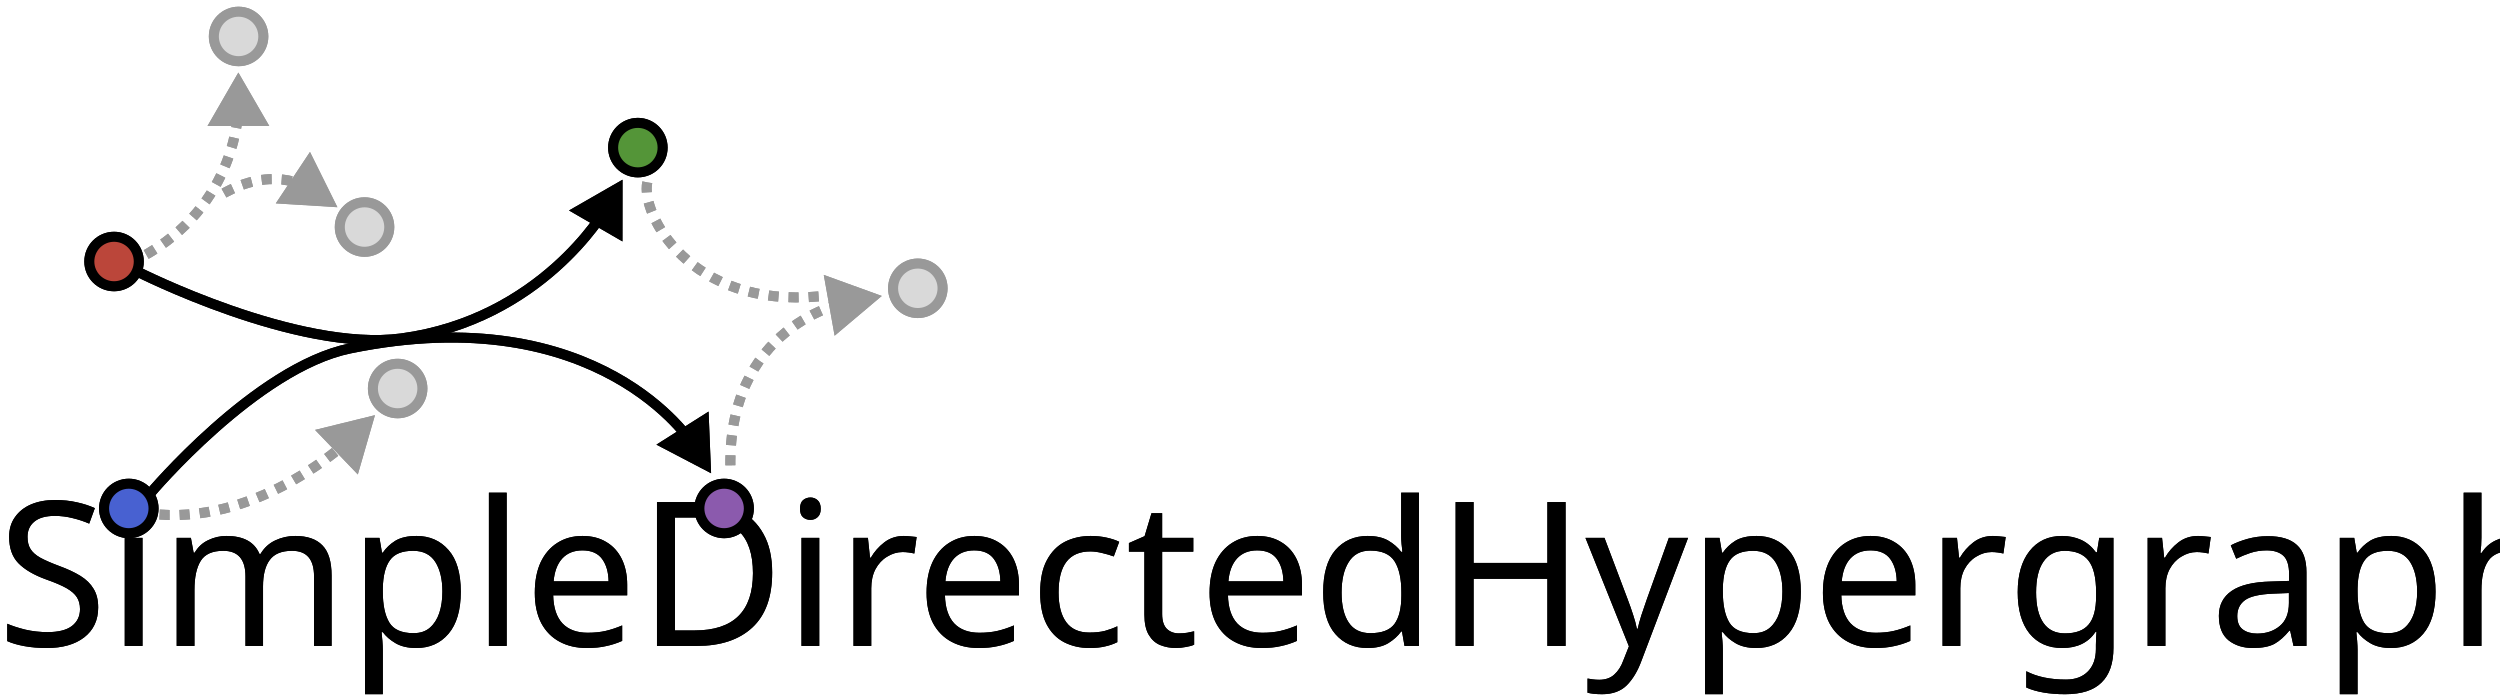
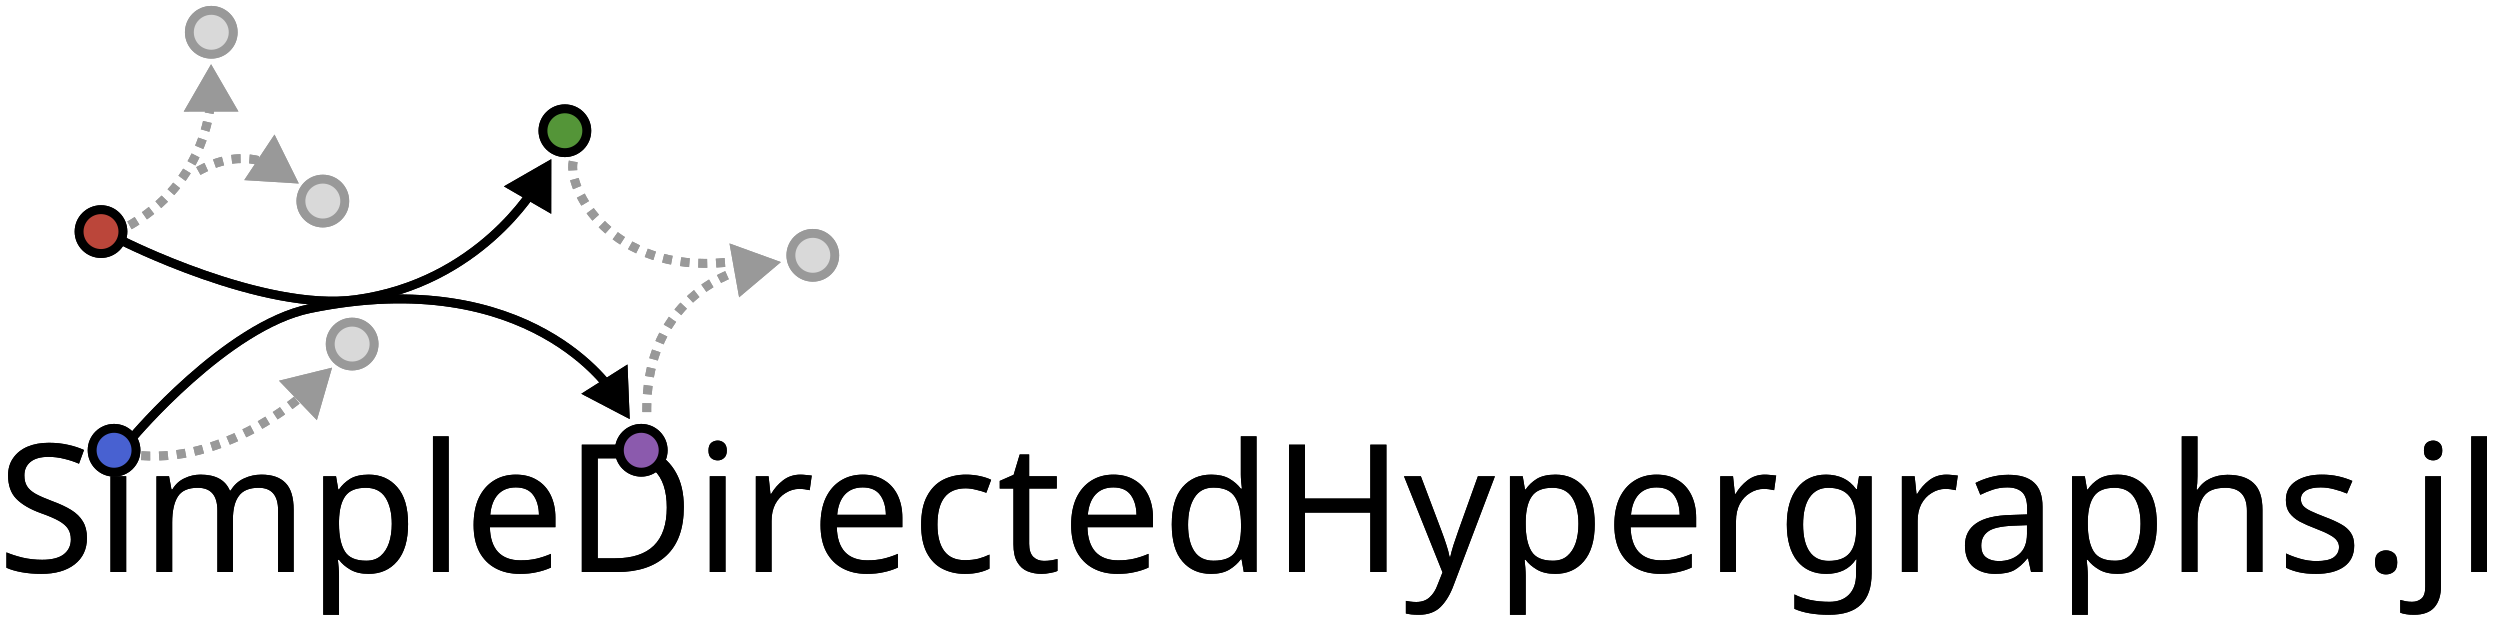
- <svg xmlns="http://www.w3.org/2000/svg" width="186.855mm" height="52.314mm" viewBox="0 0 186.855 52.314" version="1.1" id="svg1">
+ <svg xmlns="http://www.w3.org/2000/svg" width="211mm" height="52.314mm" viewBox="0 0 211 52.314" version="1.1" id="svg1">
  <defs id="defs1">
    <marker style="overflow:visible" id="Triangle" refX="0" refY="0" orient="auto-start-reverse" markerWidth="1" markerHeight="1" viewBox="0 0 1 1" preserveAspectRatio="xMidYMid">
      <path transform="scale(0.5)" style="fill:context-stroke;fill-rule:evenodd;stroke:context-stroke;stroke-width:1pt" d="M 5.77,0 -2.88,5 V -5 Z" id="path135" />
    </marker>
  </defs>
  <g id="layer1" transform="translate(-1.004448,-1.437335)">
    <g id="g16" transform="translate(-7.680194,-51.72677)">
      <text xml:space="preserve" style="font-size:15.055px;line-height:1;font-family:Monospace;-inkscape-font-specification:Monospace;fill:#d9d9d9;stroke-width:0.83" x="8.462" y="101.44" id="text1">
        <tspan style="font-style:normal;font-variant:normal;font-weight:normal;font-stretch:normal;line-height:1;font-family:'Titillium Web';-inkscape-font-specification:'Titillium Web';fill:#000000;fill-opacity:1;stroke-width:0.83" x="8.462" y="101.44" id="tspan7">SimpleDirectedHypergraphs.jl</tspan>
      </text>
      <circle style="fill:#4861d1;fill-opacity:1;stroke:#000000;stroke-width:0.75;stroke-dasharray:none;stroke-opacity:1" id="circle10" cx="18.312" cy="91.167" r="1.849" />
      <circle style="fill:#8b5aad;fill-opacity:1;stroke:#000000;stroke-width:0.75;stroke-dasharray:none;stroke-opacity:1" id="circle4" cx="62.806" cy="91.167" r="1.849" />
      <circle style="fill:#bb463a;fill-opacity:1;stroke:#000000;stroke-width:0.75;stroke-dasharray:none;stroke-opacity:1" id="circle5" cx="17.209" cy="72.71" r="1.849" />
      <circle style="fill:#549538;fill-opacity:1;stroke:#000000;stroke-width:0.75;stroke-dasharray:none;stroke-opacity:1" id="circle6" cx="56.36" cy="64.198" r="1.849" />
      <path style="fill:none;fill-opacity:1;stroke:#000000;stroke-width:0.75;stroke-dasharray:none;stroke-opacity:1;marker-end:url(#Triangle)" d="m 18.956,73.463 c 0,0 11.905,6.048 19.742,4.995 10.455,-1.405 15.18,-9.557 15.18,-9.557" id="path6" />
      <path style="fill:none;fill-opacity:1;stroke:#000000;stroke-width:0.75;stroke-dasharray:none;stroke-opacity:1;marker-end:url(#Triangle)" d="m 19.9,90.06 c 0,0 7.912,-9.413 14.944,-10.854 18.654,-3.824 25.563,7.079 25.563,7.079" id="path8" />
      <circle style="fill:#d9d9d9;fill-opacity:1;stroke:#999999;stroke-width:0.75;stroke-dasharray:none;stroke-opacity:1" id="circle8" cx="35.931" cy="70.134" r="1.849" />
      <circle style="fill:#d9d9d9;fill-opacity:1;stroke:#999999;stroke-width:0.75;stroke-dasharray:none;stroke-opacity:1" id="circle9" cx="26.517" cy="55.888" r="1.849" />
      <circle style="fill:#d9d9d9;fill-opacity:1;stroke:#999999;stroke-width:0.75;stroke-dasharray:none;stroke-opacity:1" id="circle11" cx="77.285" cy="74.712" r="1.849" />
      <circle style="fill:#d9d9d9;fill-opacity:1;stroke:#999999;stroke-width:0.75;stroke-dasharray:none;stroke-opacity:1" id="circle12" cx="38.406" cy="82.203" r="1.849" />
      <path style="fill:none;fill-opacity:1;stroke:#999999;stroke-width:0.75;stroke-dasharray:0.75, 0.75;stroke-dashoffset:0;stroke-opacity:1;marker-end:url(#Triangle)" d="m 20.612,91.621 c 7.759,0.584 14.177,-5.581 14.177,-5.581" id="path12" />
      <path style="fill:none;fill-opacity:1;stroke:#999999;stroke-width:0.75;stroke-dasharray:0.75;stroke-dashoffset:0;stroke-opacity:1" d="m 57.063,66.796 c -0.501,2.336 3.169,9.432 12.864,8.518" id="path13" />
      <path style="fill:none;fill-opacity:1;stroke:#999999;stroke-width:0.75;stroke-dasharray:0.75;stroke-dashoffset:0.788;stroke-opacity:1;marker-end:url(#Triangle)" d="M 63.292,88.654 C 62.786,77.389 71.969,75.751 71.969,75.751" id="path14" />
      <path style="fill:none;fill-opacity:1;stroke:#999999;stroke-width:0.75;stroke-dasharray:0.75;stroke-dashoffset:0.975;stroke-opacity:1;marker-end:url(#Triangle)" d="m 19.152,72.441 c 7.354,-3.893 7.349,-11.192 7.349,-11.192" id="path15" />
      <path style="fill:none;fill-opacity:1;stroke:#999999;stroke-width:0.75;stroke-dasharray:0.75;stroke-dashoffset:0.825;stroke-opacity:1;marker-end:url(#Triangle)" d="m 24.846,67.945 c 4.071,-2.605 6.838,-0.767 6.838,-0.767" id="path16" />
    </g>
    <g id="g27" transform="translate(-7.680194,-51.72677)">
      <text xml:space="preserve" style="font-size:15.055px;line-height:1;font-family:Monospace;-inkscape-font-specification:Monospace;fill:#d9d9d9;stroke-width:0.83" x="8.462" y="101.44" id="text16">
        <tspan style="font-style:normal;font-variant:normal;font-weight:normal;font-stretch:normal;line-height:1;font-family:'Titillium Web';-inkscape-font-specification:'Titillium Web';fill:#000000;fill-opacity:1;stroke-width:0.83" x="8.462" y="101.44" id="tspan16">SimpleDirectedHypergraphs.jl</tspan>
      </text>
      <circle style="fill:#4861d1;fill-opacity:1;stroke:#000000;stroke-width:0.75;stroke-dasharray:none;stroke-opacity:1" id="circle16" cx="18.312" cy="91.167" r="1.849" />
      <circle style="fill:#8b5aad;fill-opacity:1;stroke:#000000;stroke-width:0.75;stroke-dasharray:none;stroke-opacity:1" id="circle17" cx="62.806" cy="91.167" r="1.849" />
      <circle style="fill:#bb463a;fill-opacity:1;stroke:#000000;stroke-width:0.75;stroke-dasharray:none;stroke-opacity:1" id="circle18" cx="17.209" cy="72.71" r="1.849" />
      <circle style="fill:#549538;fill-opacity:1;stroke:#000000;stroke-width:0.75;stroke-dasharray:none;stroke-opacity:1" id="circle19" cx="56.36" cy="64.198" r="1.849" />
      <path style="fill:none;fill-opacity:1;stroke:#000000;stroke-width:0.75;stroke-dasharray:none;stroke-opacity:1;marker-end:url(#Triangle)" d="m 18.956,73.463 c 0,0 11.905,6.048 19.742,4.995 10.455,-1.405 15.18,-9.557 15.18,-9.557" id="path19" />
      <path style="fill:none;fill-opacity:1;stroke:#000000;stroke-width:0.75;stroke-dasharray:none;stroke-opacity:1;marker-end:url(#Triangle)" d="m 19.9,90.06 c 0,0 7.912,-9.413 14.944,-10.854 18.654,-3.824 25.563,7.079 25.563,7.079" id="path20" />
      <circle style="fill:#d9d9d9;fill-opacity:1;stroke:#999999;stroke-width:0.75;stroke-dasharray:none;stroke-opacity:1" id="circle20" cx="35.931" cy="70.134" r="1.849" />
      <circle style="fill:#d9d9d9;fill-opacity:1;stroke:#999999;stroke-width:0.75;stroke-dasharray:none;stroke-opacity:1" id="circle21" cx="26.517" cy="55.888" r="1.849" />
      <circle style="fill:#d9d9d9;fill-opacity:1;stroke:#999999;stroke-width:0.75;stroke-dasharray:none;stroke-opacity:1" id="circle22" cx="77.285" cy="74.712" r="1.849" />
      <circle style="fill:#d9d9d9;fill-opacity:1;stroke:#999999;stroke-width:0.75;stroke-dasharray:none;stroke-opacity:1" id="circle23" cx="38.406" cy="82.203" r="1.849" />
      <path style="fill:none;fill-opacity:1;stroke:#999999;stroke-width:0.75;stroke-dasharray:0.75, 0.75;stroke-dashoffset:0;stroke-opacity:1;marker-end:url(#Triangle)" d="m 20.612,91.621 c 7.759,0.584 14.177,-5.581 14.177,-5.581" id="path23" />
      <path style="fill:none;fill-opacity:1;stroke:#999999;stroke-width:0.75;stroke-dasharray:0.75;stroke-dashoffset:0;stroke-opacity:1" d="m 57.063,66.796 c -0.501,2.336 3.169,9.432 12.864,8.518" id="path24" />
      <path style="fill:none;fill-opacity:1;stroke:#999999;stroke-width:0.75;stroke-dasharray:0.75;stroke-dashoffset:0.788;stroke-opacity:1;marker-end:url(#Triangle)" d="M 63.292,88.654 C 62.786,77.389 71.969,75.751 71.969,75.751" id="path25" />
      <path style="fill:none;fill-opacity:1;stroke:#999999;stroke-width:0.75;stroke-dasharray:0.75;stroke-dashoffset:0.975;stroke-opacity:1;marker-end:url(#Triangle)" d="m 19.152,72.441 c 7.354,-3.893 7.349,-11.192 7.349,-11.192" id="path26" />
      <path style="fill:none;fill-opacity:1;stroke:#999999;stroke-width:0.75;stroke-dasharray:0.75;stroke-dashoffset:0.825;stroke-opacity:1;marker-end:url(#Triangle)" d="m 24.846,67.945 c 4.071,-2.605 6.838,-0.767 6.838,-0.767" id="path27" />
    </g>
  </g>
</svg>
